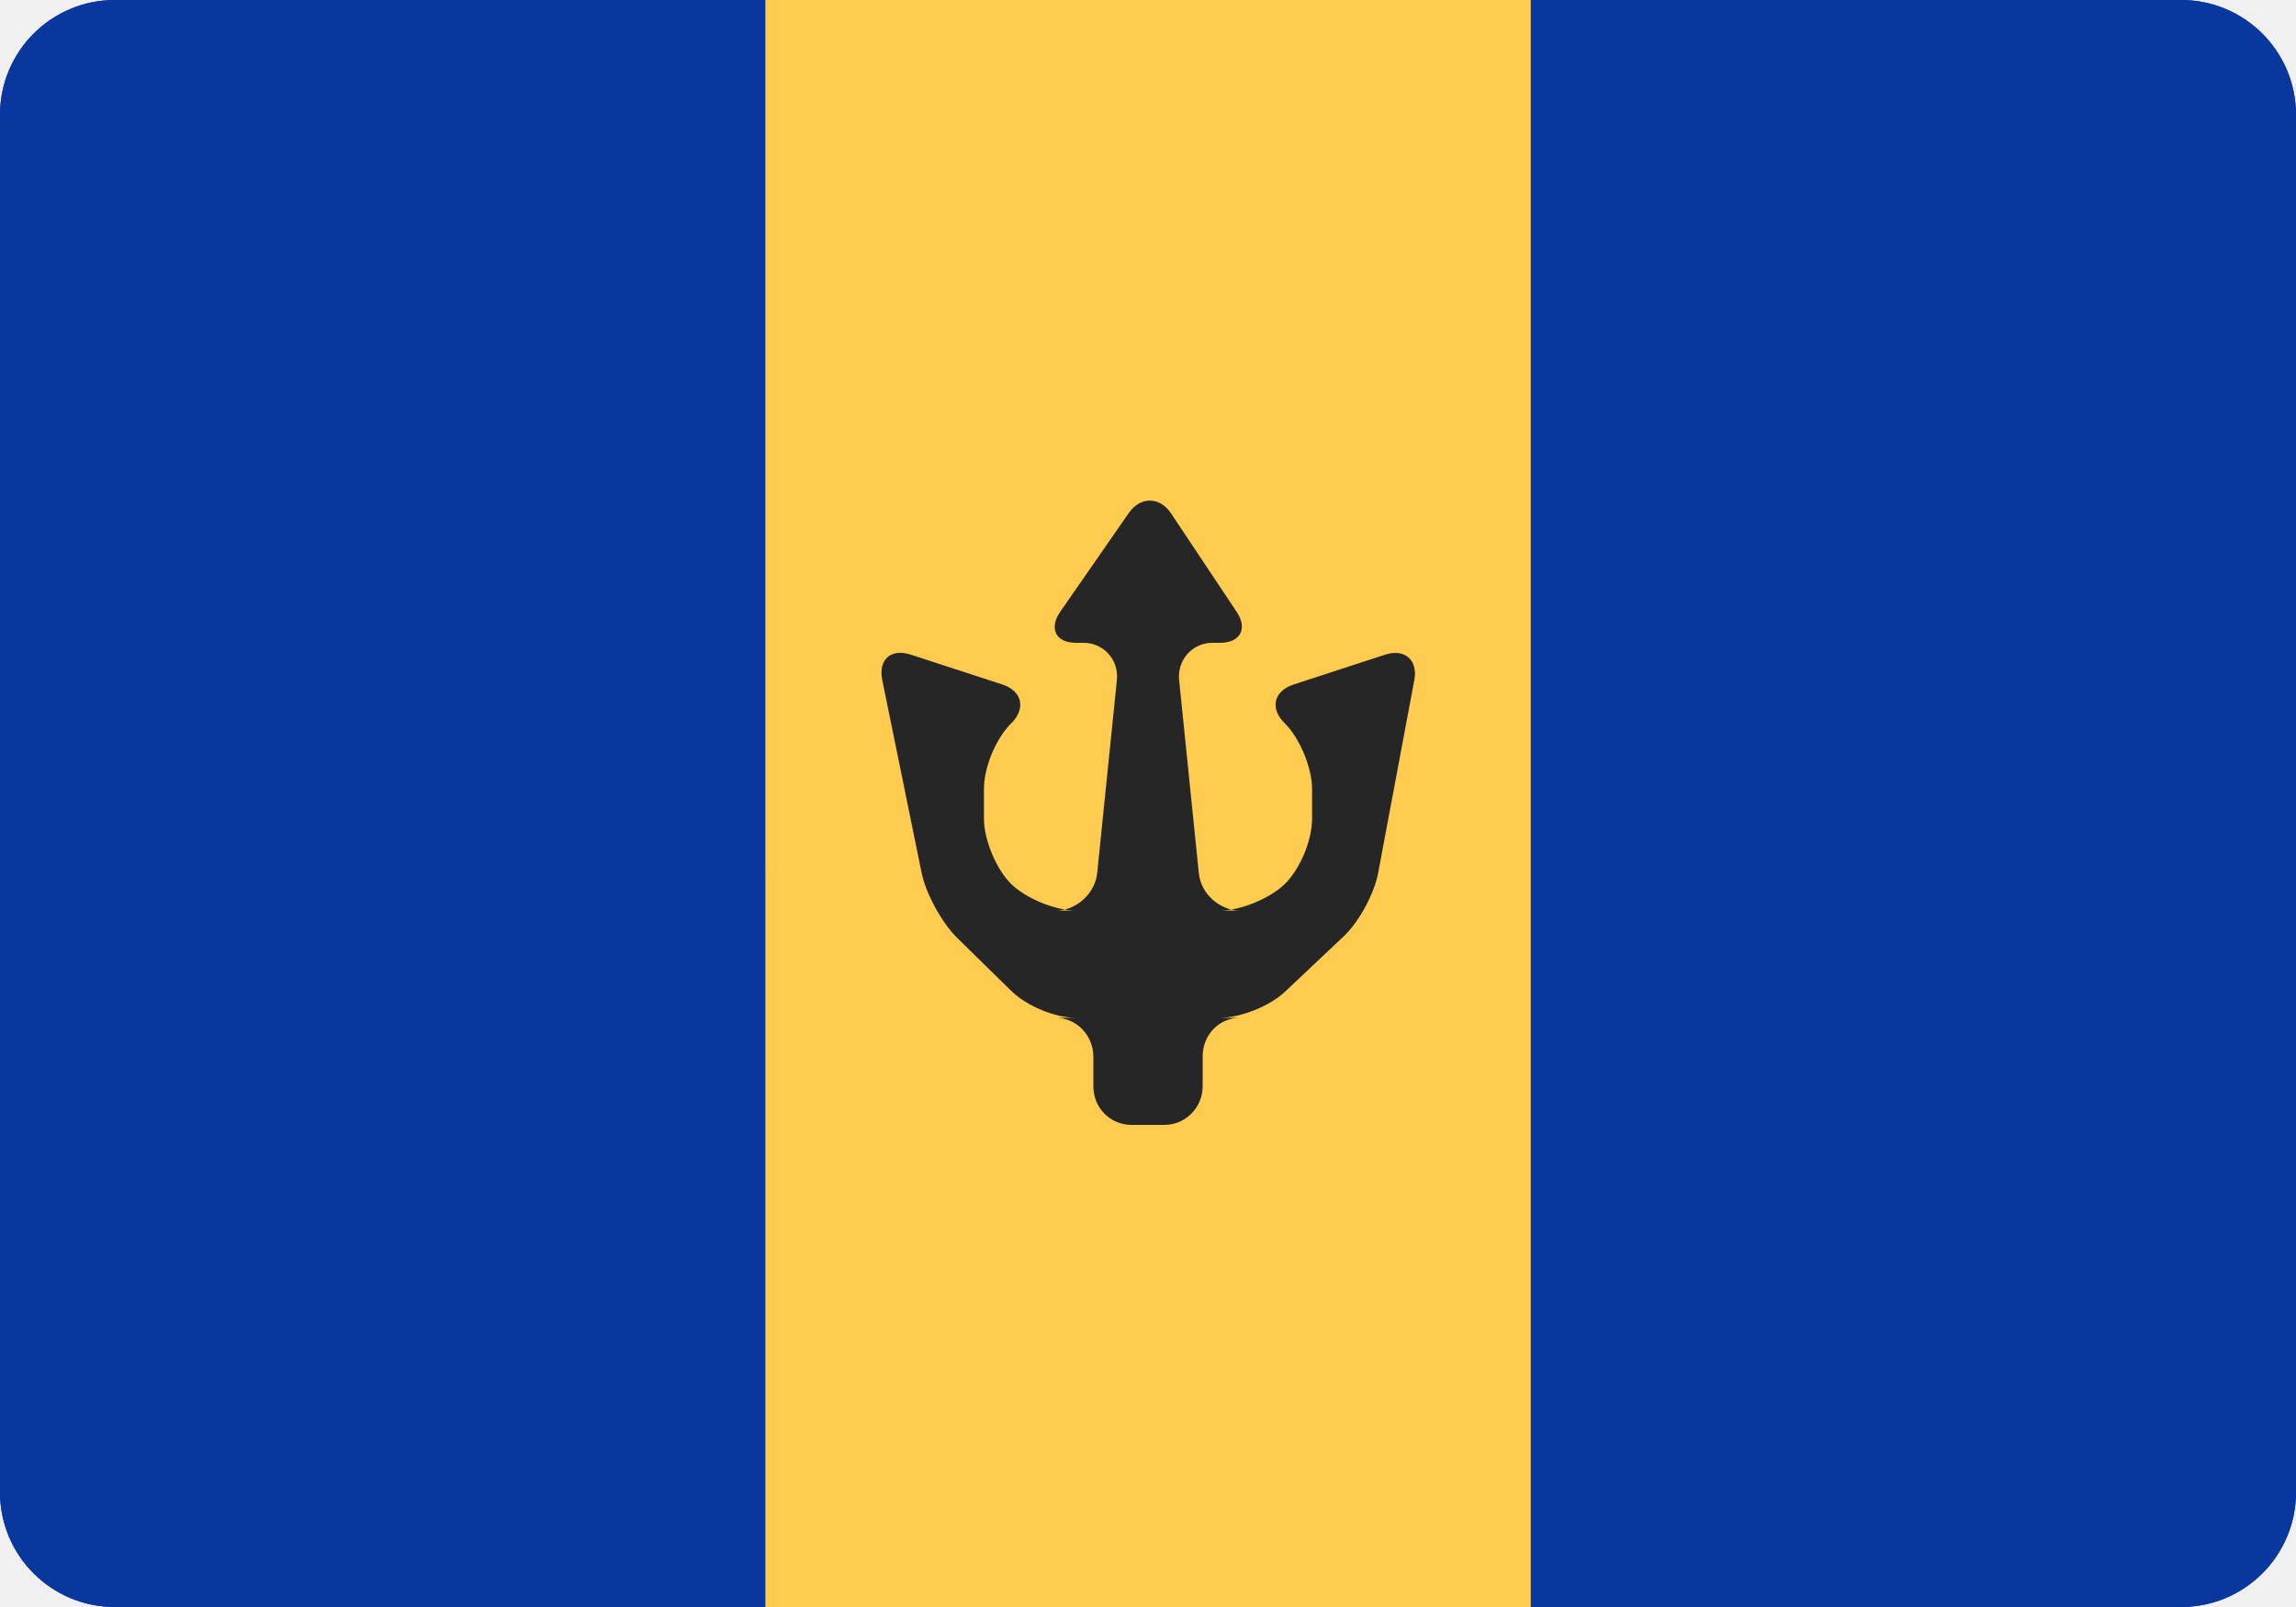
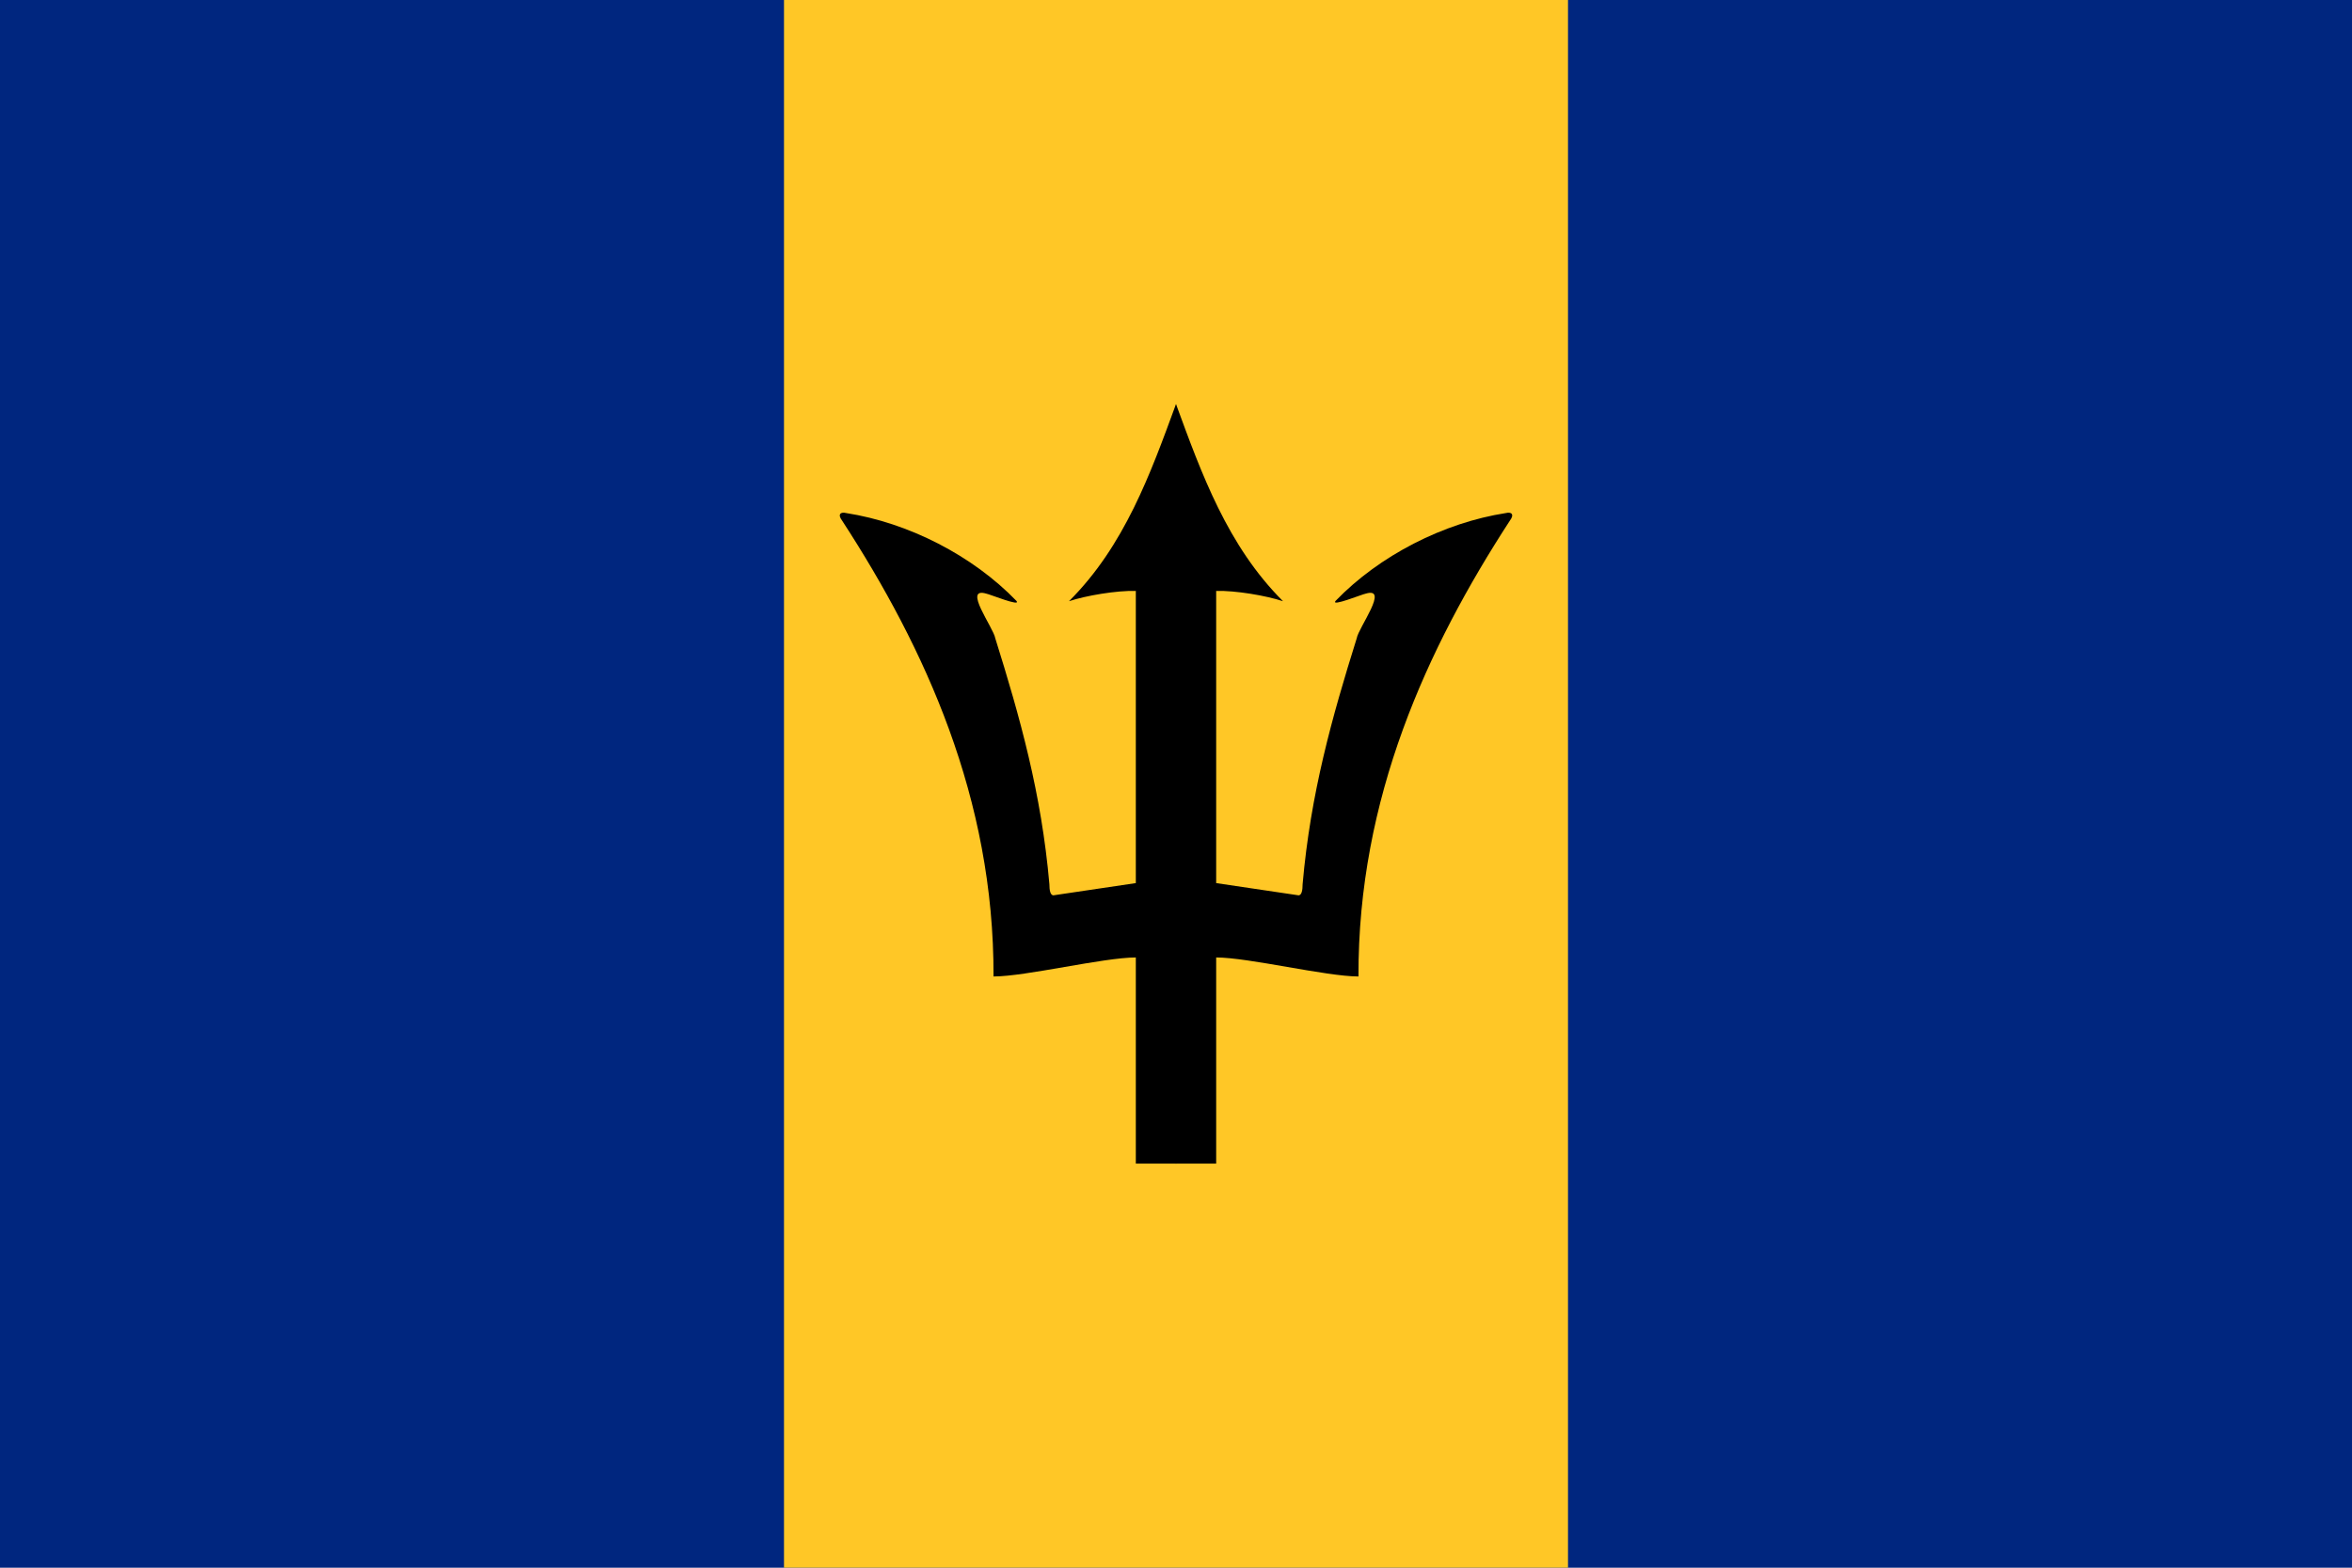
- <svg xmlns="http://www.w3.org/2000/svg" xmlns:xlink="http://www.w3.org/1999/xlink" width="20px" height="14px" viewBox="0 0 20 14" version="1.1">
-   <defs>
-     <rect id="path-1" x="0" y="0" width="20" height="14" rx="1" />
-     <linearGradient x1="50%" y1="0%" x2="50%" y2="100%" id="linearGradient-3">
-       <stop stop-color="#1132C7" offset="0%" />
-       <stop stop-color="#0522A5" offset="100%" />
-     </linearGradient>
-   </defs>
-   <g id="Page-1" stroke="none" stroke-width="1" fill="none" fill-rule="evenodd">
-     <g id="Flags" transform="translate(-124, -76)">
-       <g id="BB" transform="translate(124, 76)">
-         <mask id="mask-2" fill="white">
-           <use xlink:href="#path-1" />
-         </mask>
-         <use id="Mask" fill="#FFFFFF" xlink:href="#path-1" />
-         <rect id="Mask-Copy" fill="url(#linearGradient-3)" mask="url(#mask-2)" x="0" y="0" width="20" height="14" />
-         <rect id="Mask" fill="#08379D" mask="url(#mask-2)" x="9.524" y="0" width="10.476" height="14" />
-         <rect id="Rectangle-2" fill="#08379D" mask="url(#mask-2)" x="0" y="0" width="6.667" height="14" />
-         <rect id="Rectangle-2-Copy" fill="#FFCC50" mask="url(#mask-2)" x="6.667" y="0" width="6.667" height="14" />
-         <path d="M9.832,4.47 C9.935,4.321 10.105,4.329 10.199,4.47 L10.772,5.33 C10.872,5.479 10.801,5.6 10.629,5.6 L10.562,5.6 C10.383,5.6 10.254,5.753 10.271,5.924 L10.443,7.609 C10.461,7.788 10.627,7.933 10.802,7.933 L10.627,7.933 C10.807,7.933 11.063,7.826 11.19,7.703 L11.19,7.703 C11.322,7.575 11.429,7.325 11.429,7.133 L11.429,6.872 C11.429,6.685 11.318,6.425 11.19,6.3 L11.19,6.3 C11.059,6.171 11.095,6.02 11.269,5.963 L12.064,5.704 C12.239,5.646 12.352,5.753 12.32,5.924 L12.004,7.609 C11.97,7.788 11.837,8.033 11.703,8.159 L11.192,8.641 C11.06,8.766 10.802,8.867 10.627,8.867 L10.802,8.867 C10.622,8.867 10.476,9.012 10.476,9.204 L10.476,9.463 C10.476,9.649 10.327,9.8 10.143,9.8 L9.857,9.8 C9.673,9.8 9.524,9.654 9.524,9.463 L9.524,9.204 C9.524,9.018 9.373,8.867 9.198,8.867 L9.373,8.867 C9.193,8.867 8.946,8.767 8.807,8.631 L8.336,8.169 C8.203,8.039 8.064,7.78 8.029,7.609 L7.685,5.924 C7.649,5.745 7.761,5.646 7.936,5.704 L8.731,5.963 C8.906,6.02 8.937,6.175 8.81,6.3 L8.81,6.3 C8.678,6.429 8.571,6.68 8.571,6.872 L8.571,7.133 C8.571,7.32 8.682,7.579 8.81,7.703 L8.81,7.703 C8.941,7.83 9.198,7.933 9.373,7.933 L9.198,7.933 C9.378,7.933 9.539,7.78 9.557,7.609 L9.729,5.924 C9.747,5.745 9.61,5.6 9.438,5.6 L9.371,5.6 C9.193,5.6 9.137,5.471 9.235,5.33 L9.832,4.47 Z" id="Line" fill="#262626" mask="url(#mask-2)" />
-       </g>
-     </g>
-   </g>
+ <svg xmlns="http://www.w3.org/2000/svg" xmlns:xlink="http://www.w3.org/1999/xlink" version="1.1" width="1500" height="1000" viewBox="0 0 24000 16000">
+   <rect width="24000" height="16000" fill="#00267f" />
+   <rect width="8000" height="16000" fill="#ffc726" x="8000" />
+   <path id="h" fill="#000" d="M 12000,4124 C 11740,4833 11475,5571 10908,6136 C 11084,6078 11392,6026 11590,6031 L 11590,9013 L 10748,9138 C 10718,9135 10708,9088 10708,9024 C 10627,8098 10408,7320 10156,6515 C 10138,6405 9819,5985 10065,6059 C 10095,6063 10424,6197 10372,6133 C 9924,5669 9269,5335 8633,5236 C 8577,5222 8544,5250 8594,5315 C 9438,6614 10144,8147 10138,9966 C 10466,9966 11261,9772 11590,9772 C 11590,9772 11590,11876 11590,11876 L 12005,11876 12100, 6000 z" />
+   <use xlink:href="#h" transform="translate(24000,0) scale(-1,1)" />
</svg>
